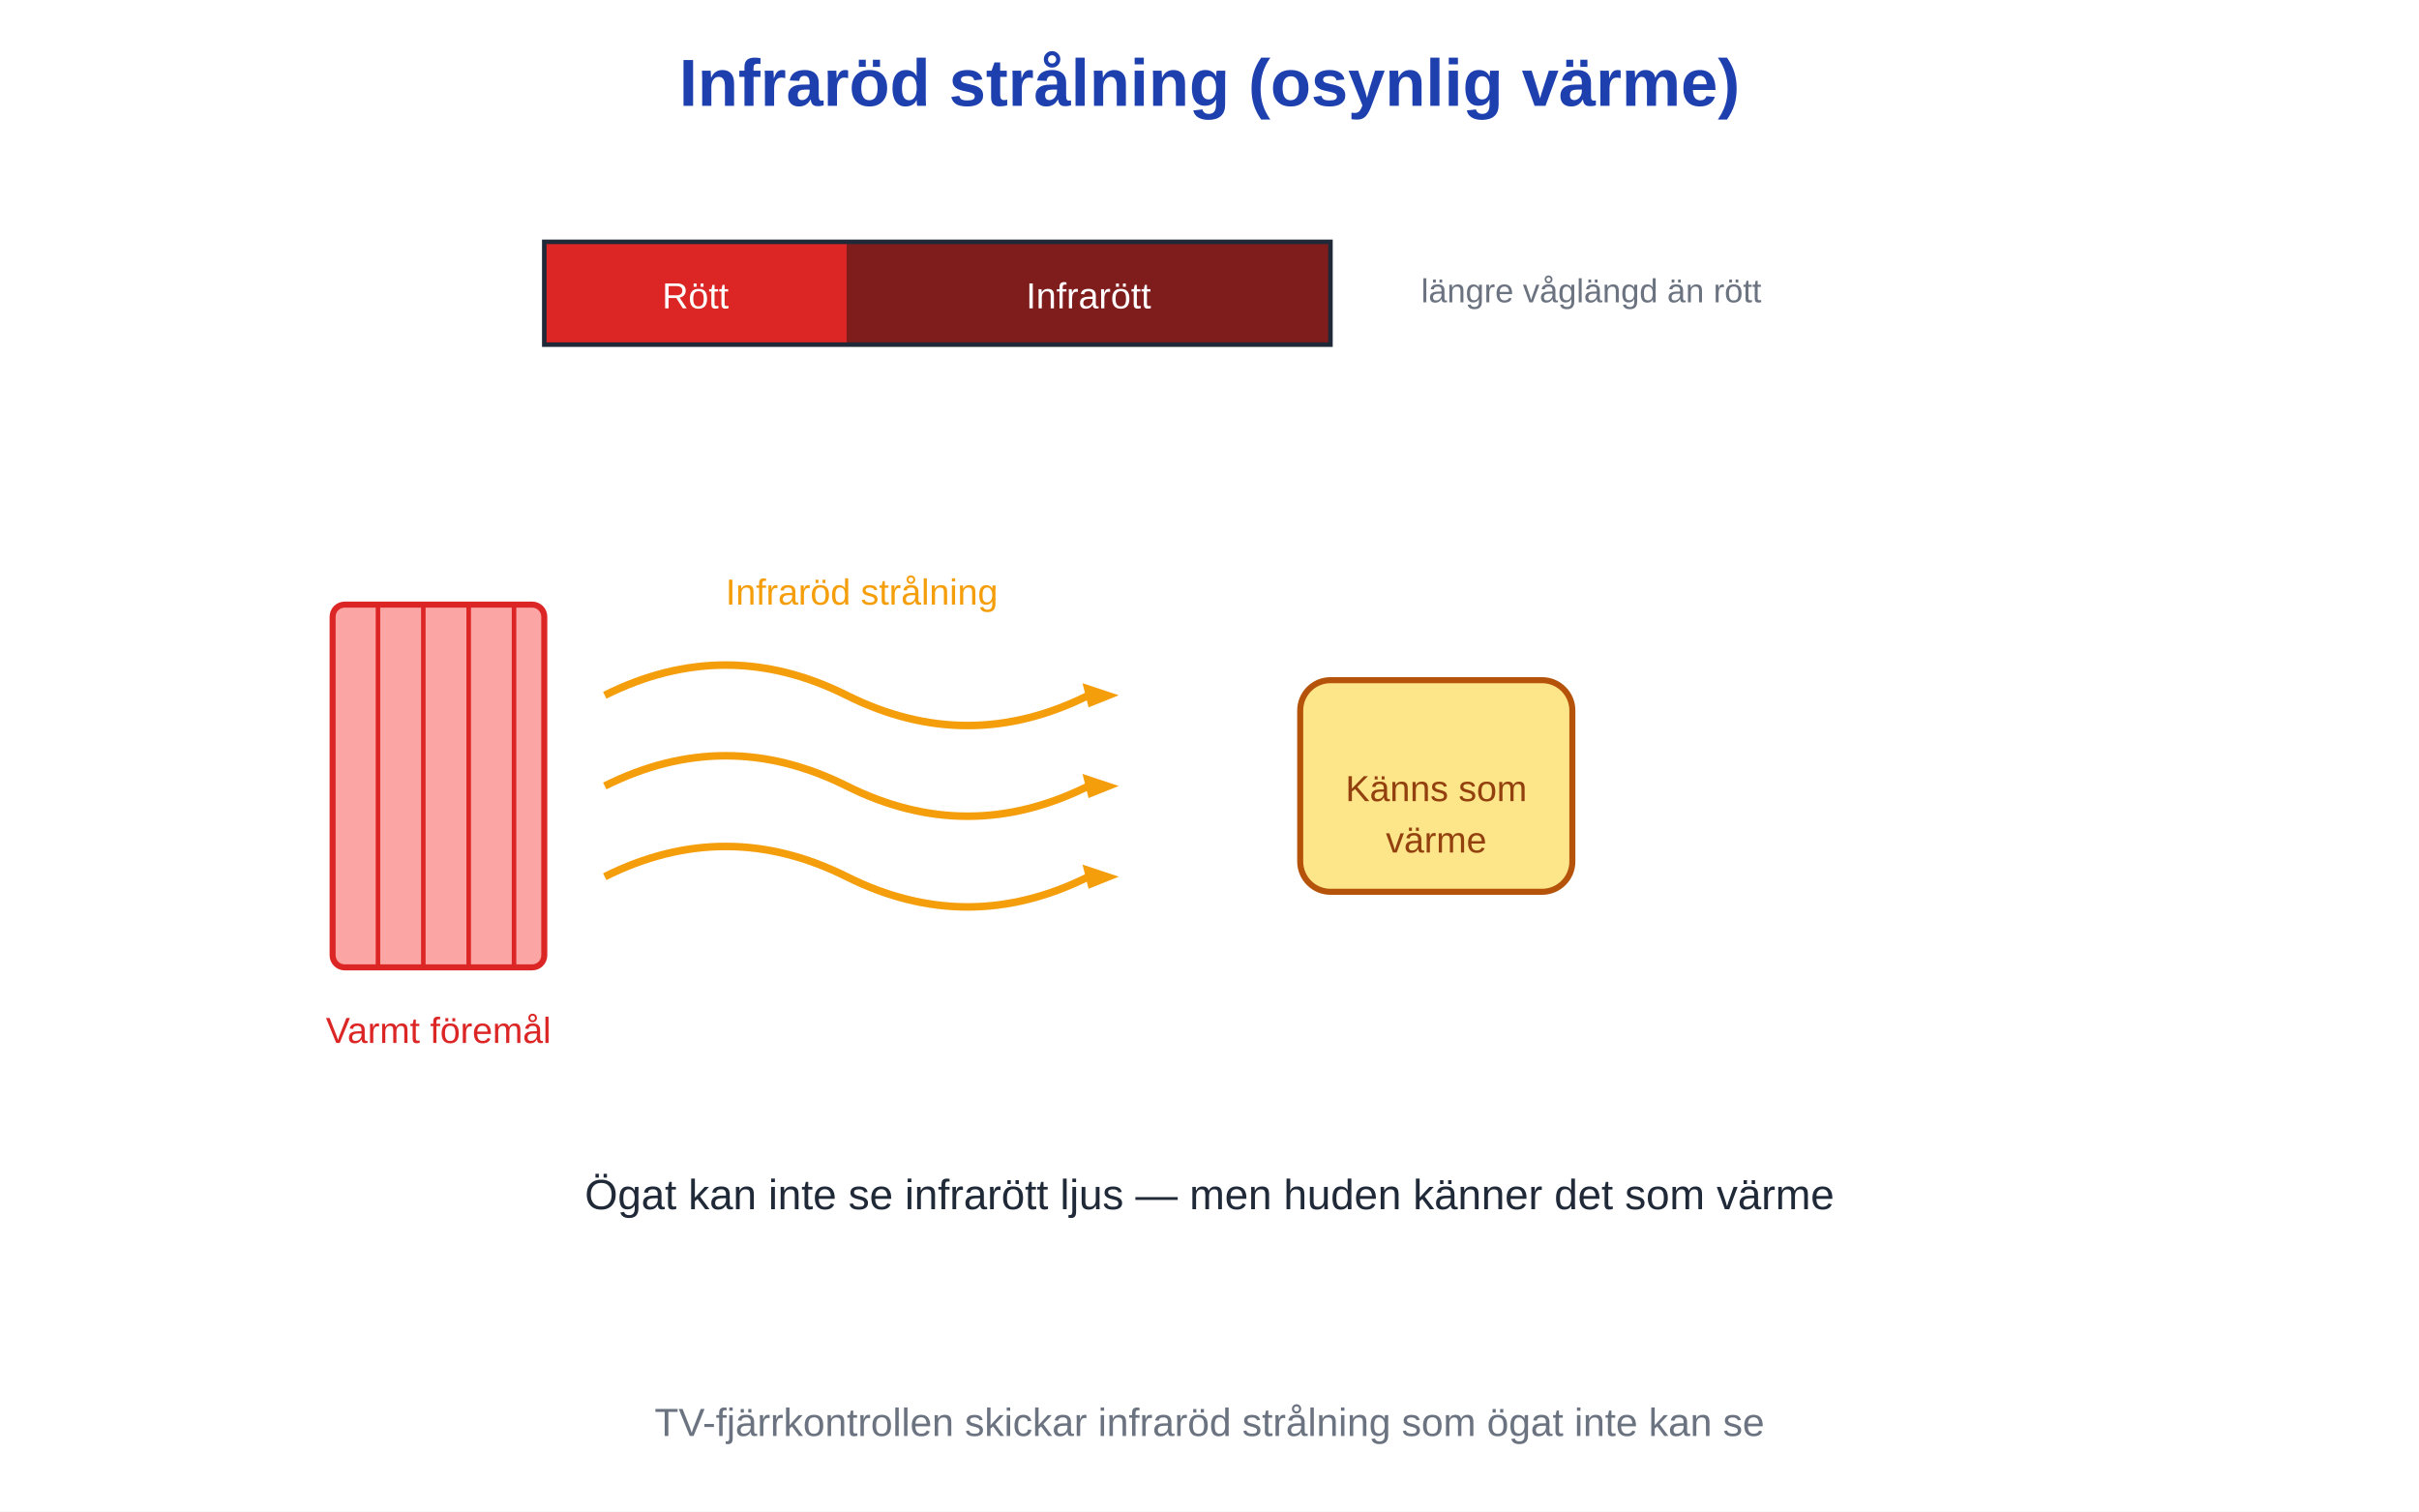
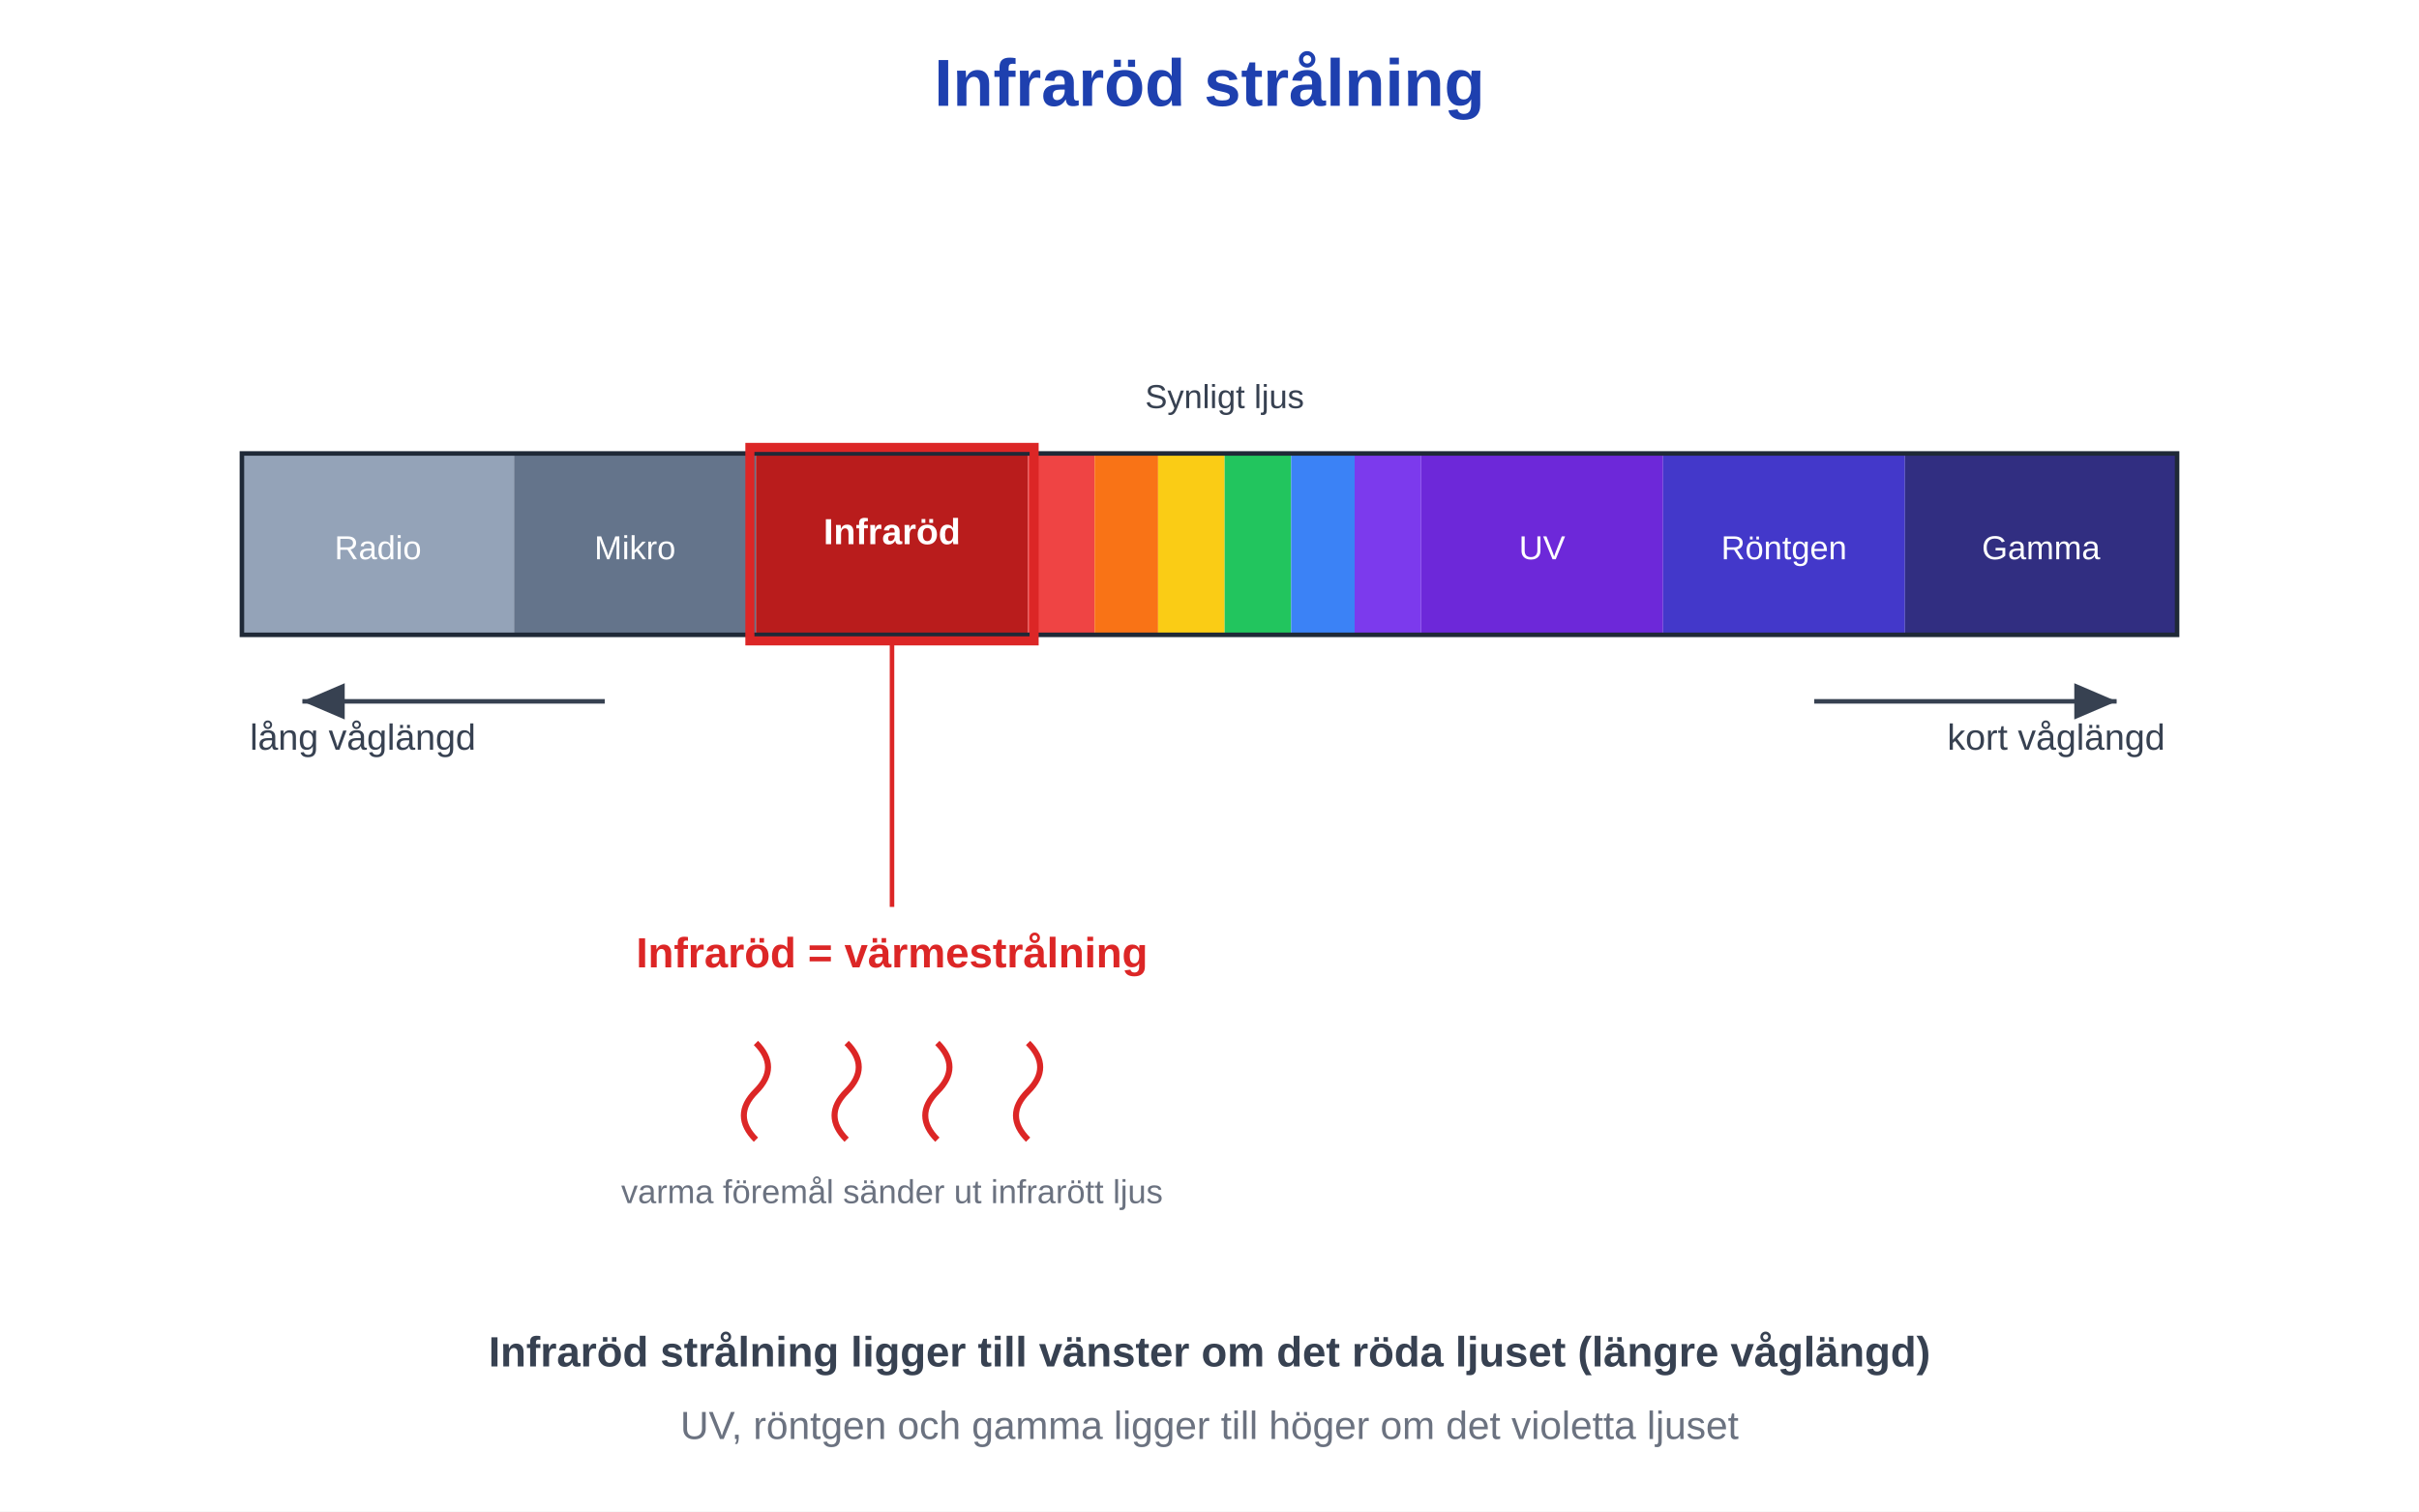
<svg xmlns="http://www.w3.org/2000/svg" viewBox="0 0 800 500" width="800" height="500">
  <rect width="800" height="500" fill="white" />
-   <text x="400" y="35" font-family="Arial,sans-serif" font-size="22" fill="#1e40af" text-anchor="middle" font-weight="bold">Infraröd strålning (osynlig värme)</text>
-   <rect x="180" y="80" width="100" height="34" fill="#dc2626" />
-   <rect x="280" y="80" width="160" height="34" fill="#7f1d1d" />
-   <rect x="180" y="80" width="260" height="34" fill="none" stroke="#1f2937" stroke-width="1.5" />
-   <text x="230" y="102" font-family="Arial,sans-serif" font-size="12" fill="white" text-anchor="middle">Rött</text>
-   <text x="360" y="102" font-family="Arial,sans-serif" font-size="12" fill="white" text-anchor="middle">Infrarött</text>
-   <text x="470" y="100" font-family="Arial,sans-serif" font-size="11" fill="#6b7280" text-anchor="start">längre våglängd än rött</text>
-   <rect x="110" y="200" width="70" height="120" fill="#fca5a5" stroke="#dc2626" stroke-width="2" rx="4" />
-   <line x1="125" y1="200" x2="125" y2="320" stroke="#dc2626" stroke-width="1.5" />
-   <line x1="140" y1="200" x2="140" y2="320" stroke="#dc2626" stroke-width="1.5" />
-   <line x1="155" y1="200" x2="155" y2="320" stroke="#dc2626" stroke-width="1.5" />
-   <line x1="170" y1="200" x2="170" y2="320" stroke="#dc2626" stroke-width="1.5" />
-   <text x="145" y="345" font-family="Arial,sans-serif" font-size="12" fill="#dc2626" text-anchor="middle">Varmt föremål</text>
-   <path d="M 200 230 Q 240 210 280 230 T 360 230" fill="none" stroke="#f59e0b" stroke-width="2.5" />
-   <path d="M 200 260 Q 240 240 280 260 T 360 260" fill="none" stroke="#f59e0b" stroke-width="2.5" />
-   <path d="M 200 290 Q 240 270 280 290 T 360 290" fill="none" stroke="#f59e0b" stroke-width="2.5" />
-   <polygon points="370,230 358,226 360,234" fill="#f59e0b" />
-   <polygon points="370,260 358,256 360,264" fill="#f59e0b" />
-   <polygon points="370,290 358,286 360,294" fill="#f59e0b" />
-   <text x="285" y="200" font-family="Arial,sans-serif" font-size="12" fill="#f59e0b" text-anchor="middle">Infraröd strålning</text>
-   <rect x="430" y="225" width="90" height="70" fill="#fde68a" stroke="#b45309" stroke-width="2" rx="10" />
-   <text x="475" y="265" font-family="Arial,sans-serif" font-size="12" fill="#92400e" text-anchor="middle">Känns som</text>
-   <text x="475" y="282" font-family="Arial,sans-serif" font-size="12" fill="#92400e" text-anchor="middle">värme</text>
-   <text x="400" y="400" font-family="Arial,sans-serif" font-size="14" fill="#1f2937" text-anchor="middle">Ögat kan inte se infrarött ljus — men huden känner det som värme</text>
-   <text x="400" y="475" font-family="Arial,sans-serif" font-size="13" fill="#6b7280" text-anchor="middle">TV-fjärrkontrollen skickar infraröd strålning som ögat inte kan se</text>
+   <text x="400" y="35" font-family="Arial,sans-serif" font-size="22" fill="#1e40af" text-anchor="middle" font-weight="bold">Infraröd strålning</text>
+   <rect x="80" y="150" width="90" height="60" fill="#94a3b8" />
+   <rect x="170" y="150" width="80" height="60" fill="#64748b" />
+   <rect x="250" y="150" width="90" height="60" fill="#b91c1c" />
+   <rect x="340" y="150" width="22" height="60" fill="#ef4444" />
+   <rect x="362" y="150" width="21" height="60" fill="#f97316" />
+   <rect x="383" y="150" width="22" height="60" fill="#facc15" />
+   <rect x="405" y="150" width="22" height="60" fill="#22c55e" />
+   <rect x="427" y="150" width="21" height="60" fill="#3b82f6" />
+   <rect x="448" y="150" width="22" height="60" fill="#7c3aed" />
+   <rect x="470" y="150" width="80" height="60" fill="#6d28d9" />
+   <rect x="550" y="150" width="80" height="60" fill="#4338ca" />
+   <rect x="630" y="150" width="90" height="60" fill="#312e81" />
+   <rect x="80" y="150" width="640" height="60" fill="none" stroke="#1f2937" stroke-width="1.5" />
+   <text x="125" y="185" font-family="Arial,sans-serif" font-size="11" fill="white" text-anchor="middle">Radio</text>
+   <text x="210" y="185" font-family="Arial,sans-serif" font-size="11" fill="white" text-anchor="middle">Mikro</text>
+   <text x="295" y="180" font-family="Arial,sans-serif" font-size="12" fill="white" text-anchor="middle" font-weight="bold">Infraröd</text>
+   <text x="405" y="135" font-family="Arial,sans-serif" font-size="11" fill="#374151" text-anchor="middle">Synligt ljus</text>
+   <text x="510" y="185" font-family="Arial,sans-serif" font-size="11" fill="white" text-anchor="middle">UV</text>
+   <text x="590" y="185" font-family="Arial,sans-serif" font-size="11" fill="white" text-anchor="middle">Röntgen</text>
+   <text x="675" y="185" font-family="Arial,sans-serif" font-size="11" fill="white" text-anchor="middle">Gamma</text>
+   <text x="120" y="248" font-family="Arial,sans-serif" font-size="12" fill="#374151" text-anchor="middle">lång våglängd</text>
+   <text x="680" y="248" font-family="Arial,sans-serif" font-size="12" fill="#374151" text-anchor="middle">kort våglängd</text>
+   <line x1="200" y1="232" x2="100" y2="232" stroke="#374151" stroke-width="1.5" />
+   <polygon points="100,232 114,226 114,238" fill="#374151" />
+   <line x1="600" y1="232" x2="700" y2="232" stroke="#374151" stroke-width="1.5" />
+   <polygon points="700,232 686,226 686,238" fill="#374151" />
+   <rect x="248" y="148" width="94" height="64" fill="none" stroke="#dc2626" stroke-width="3" />
+   <line x1="295" y1="212" x2="295" y2="300" stroke="#dc2626" stroke-width="1.5" />
+   <text x="295" y="320" font-family="Arial,sans-serif" font-size="14" fill="#dc2626" text-anchor="middle" font-weight="bold">Infraröd = värmestrålning</text>
+   <g stroke="#dc2626" stroke-width="2">
+     <path d="M 250 345 q 8 8 0 16 q -8 8 0 16" fill="none" />
+     <path d="M 280 345 q 8 8 0 16 q -8 8 0 16" fill="none" />
+     <path d="M 310 345 q 8 8 0 16 q -8 8 0 16" fill="none" />
+     <path d="M 340 345 q 8 8 0 16 q -8 8 0 16" fill="none" />
+   </g>
+   <text x="295" y="398" font-family="Arial,sans-serif" font-size="11" fill="#6b7280" text-anchor="middle">varma föremål sänder ut infrarött ljus</text>
+   <text x="400" y="452" font-family="Arial,sans-serif" font-size="14" fill="#374151" text-anchor="middle" font-weight="bold">Infraröd strålning ligger till vänster om det röda ljuset (längre våglängd)</text>
+   <text x="400" y="476" font-family="Arial,sans-serif" font-size="13" fill="#6b7280" text-anchor="middle">UV, röntgen och gamma ligger till höger om det violetta ljuset</text>
</svg>
